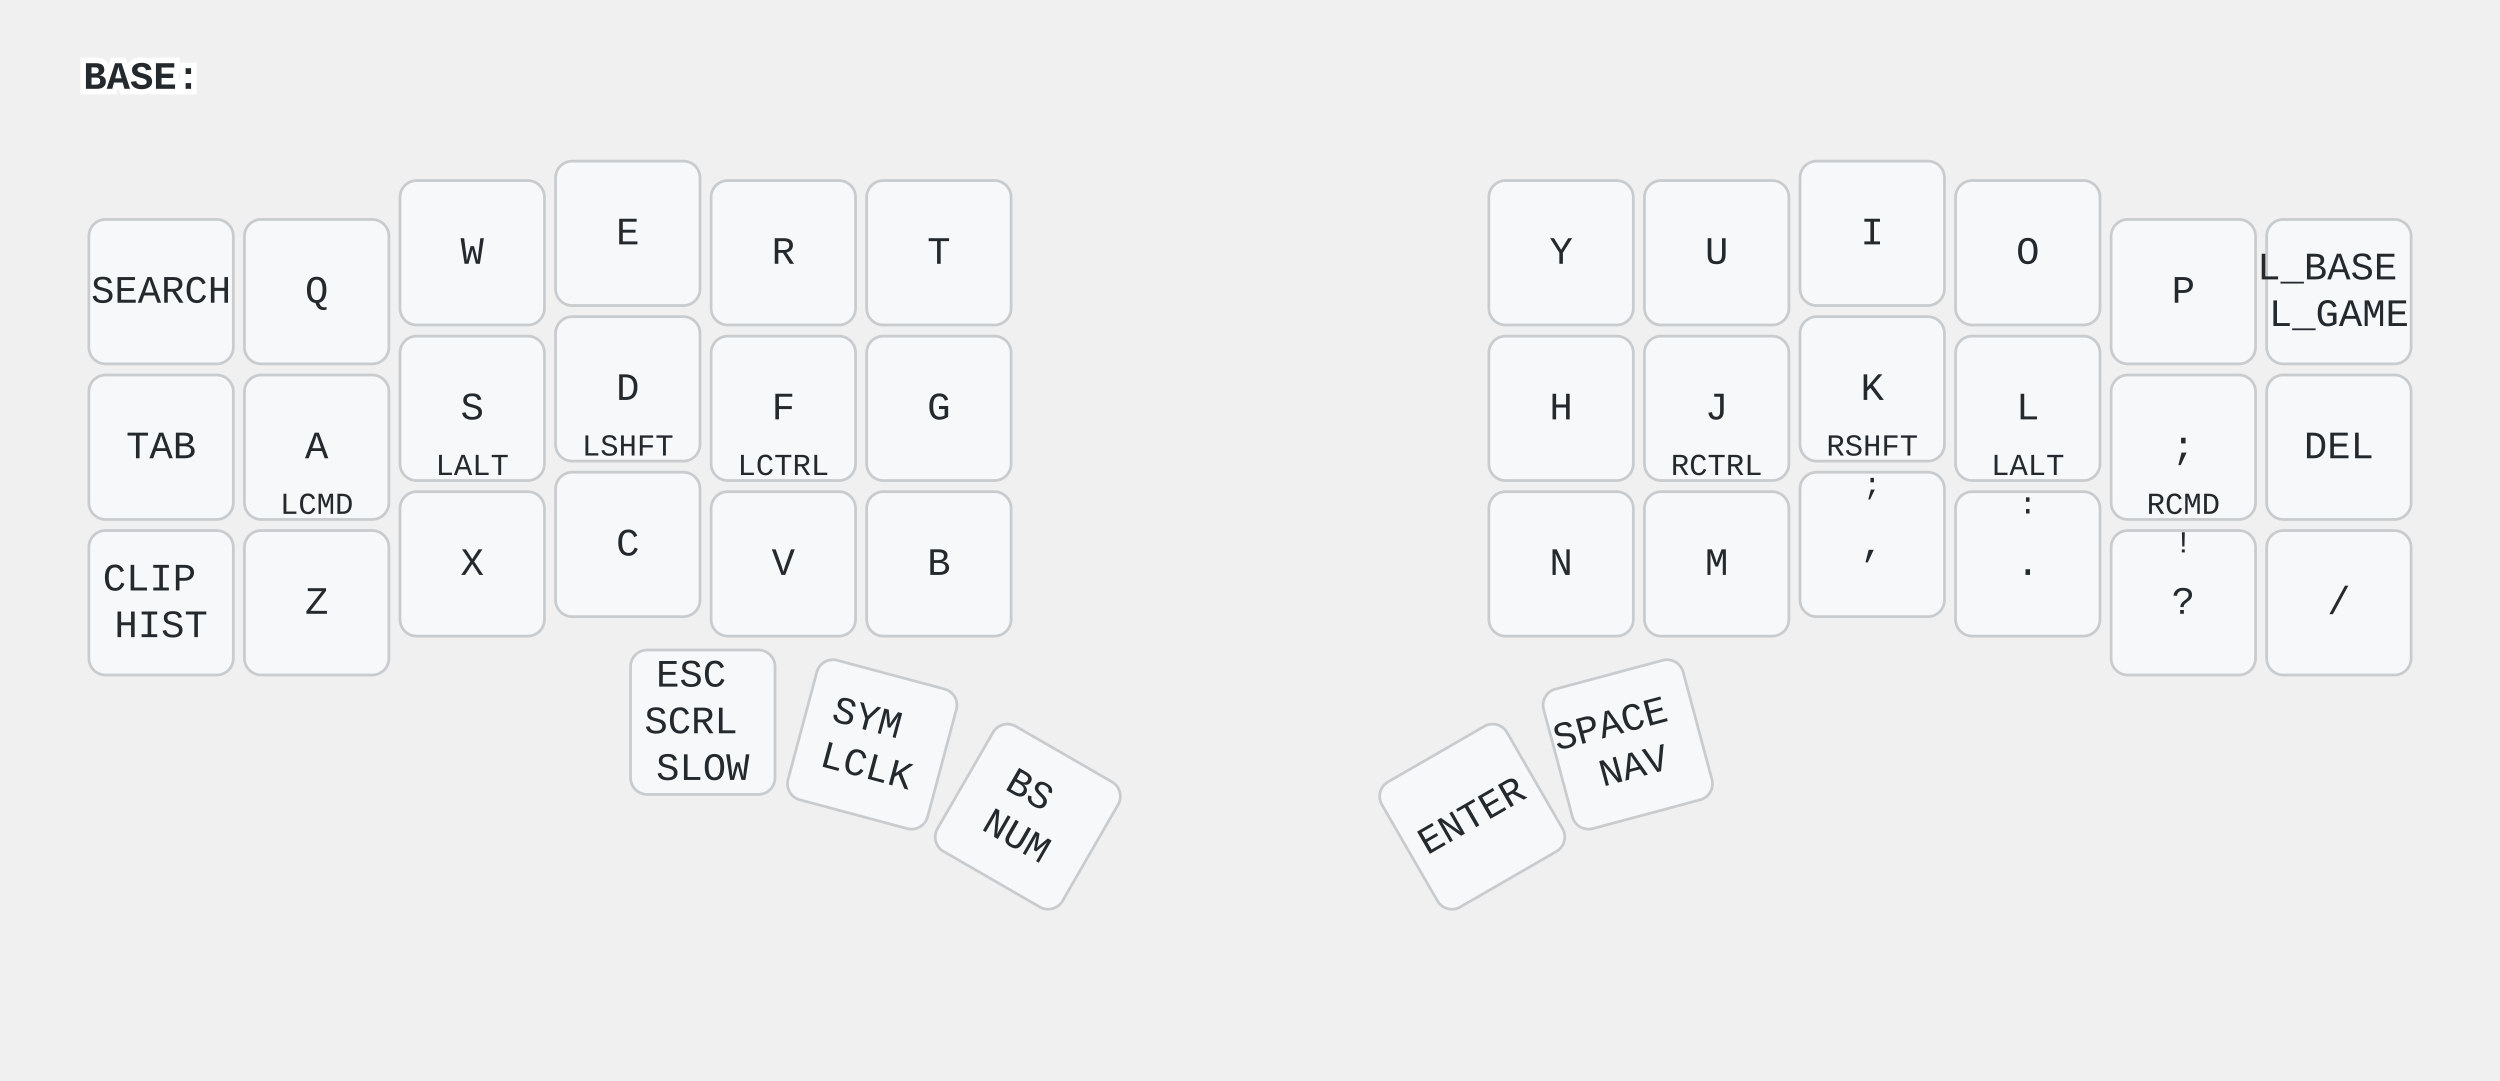
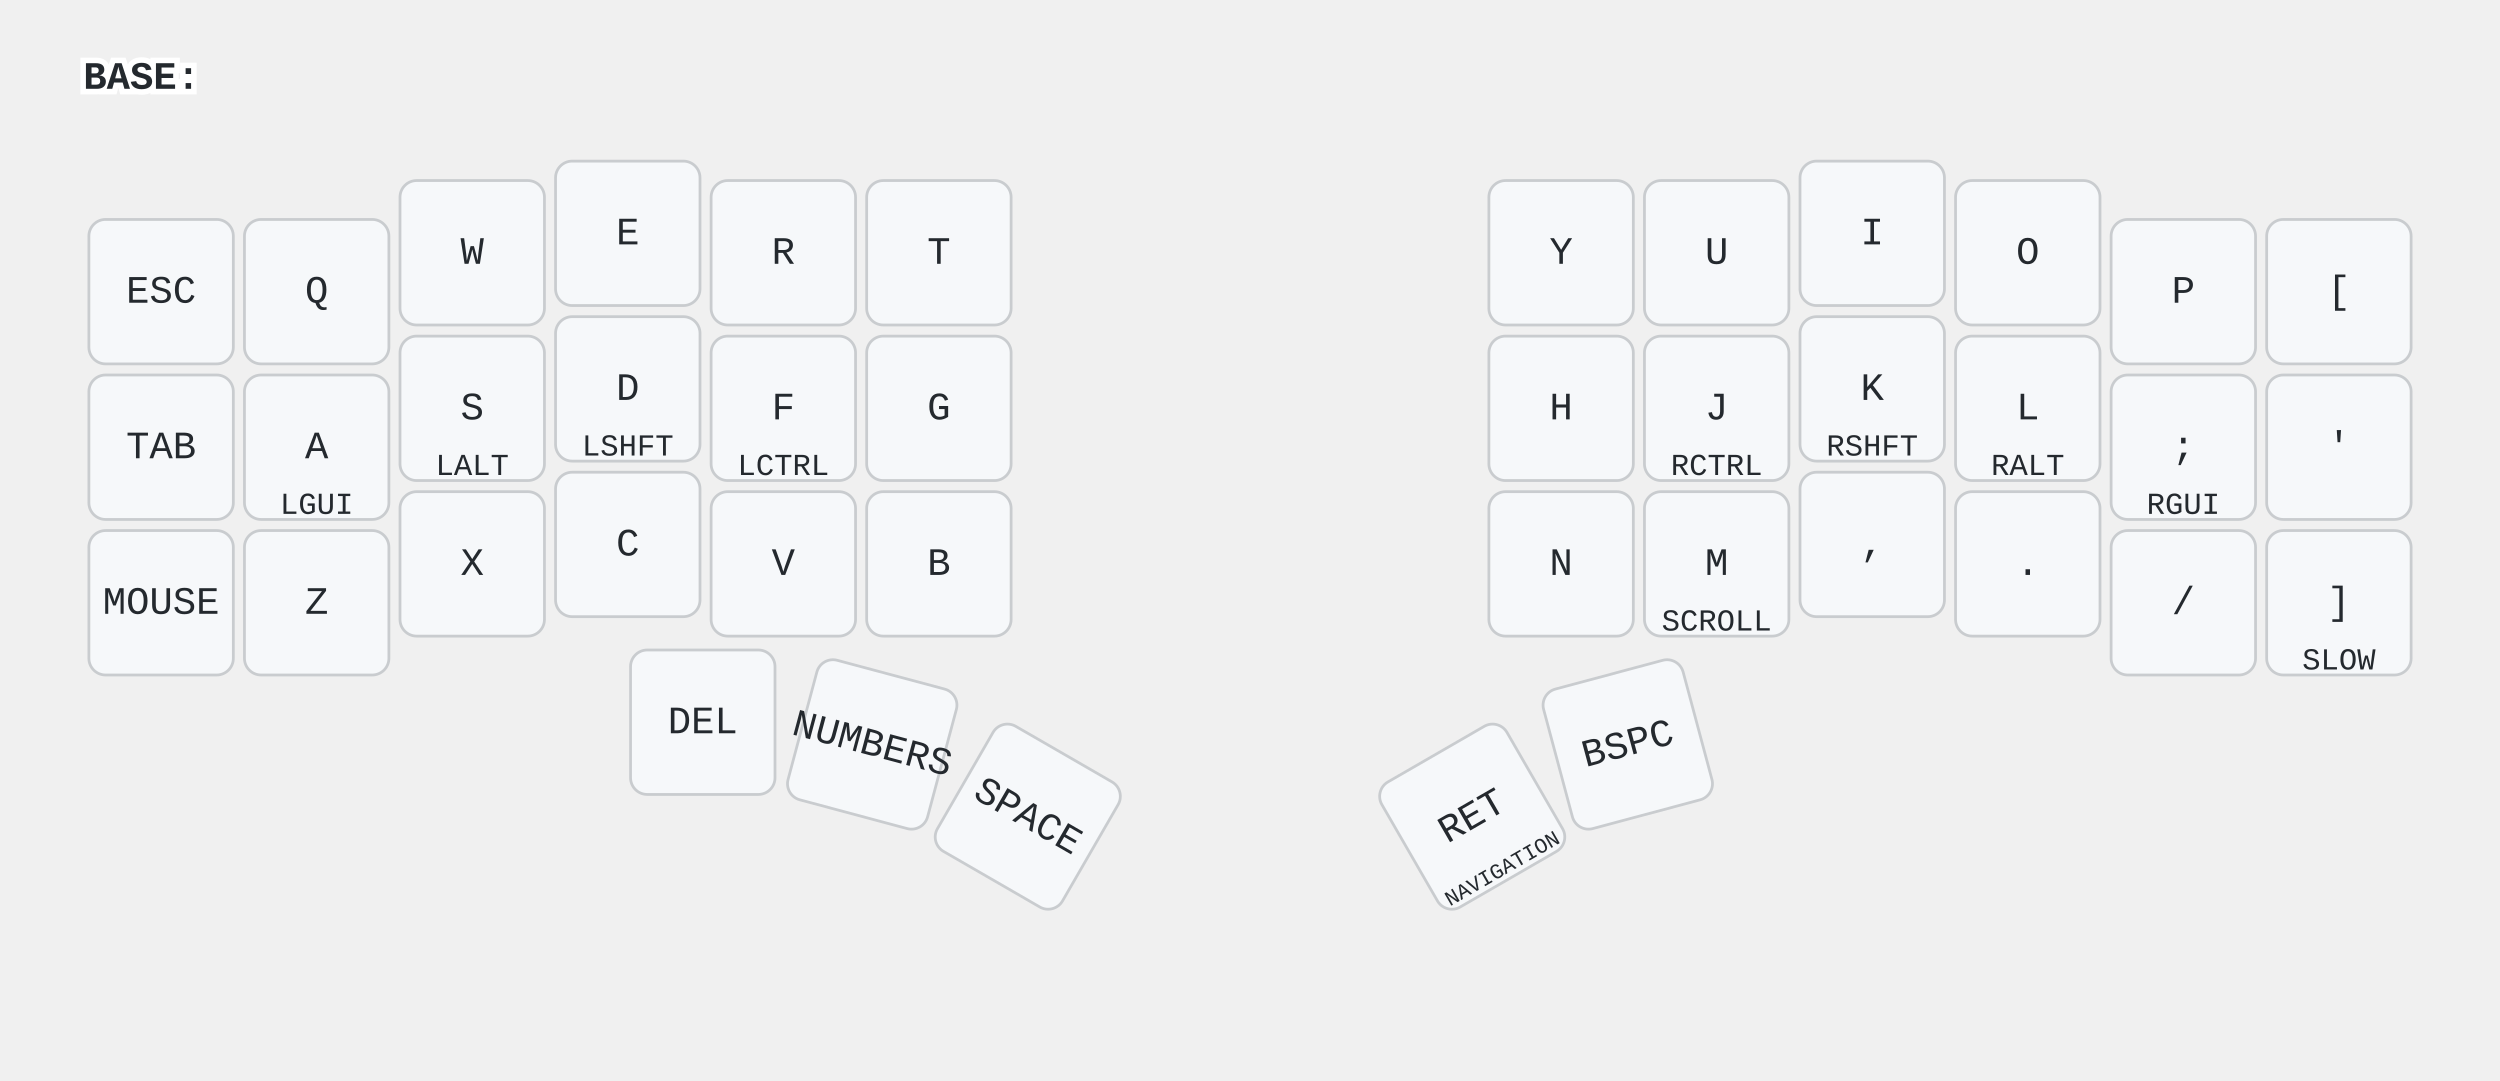
<svg xmlns="http://www.w3.org/2000/svg" width="900" height="389" viewBox="0 0 900 389" class="keymap">
  <style>/* inherit to force styles through use tags */
svg path {
    fill: inherit;
}

/* font and background color specifications */
svg.keymap {
    font-family: SFMono-Regular,Consolas,Liberation Mono,Menlo,monospace;
    font-size: 14px;
    font-kerning: normal;
    text-rendering: optimizeLegibility;
    fill: #24292e;
}

/* default key styling */
rect.key {
    fill: #f6f8fa;
}

rect.key, rect.combo {
    stroke: #c9cccf;
    stroke-width: 1;
}

/* default key side styling, only used is draw_key_sides is set */
rect.side {
    filter: brightness(90%);
}

/* color accent for combo boxes */
rect.combo, rect.combo-separate {
    fill: #cdf;
}

/* color accent for held keys */
rect.held, rect.combo.held {
    fill: #fdd;
}

/* color accent for ghost (optional) keys */
rect.ghost, rect.combo.ghost {
    stroke-dasharray: 4, 4;
    stroke-width: 2;
}

text {
    text-anchor: middle;
    dominant-baseline: middle;
}

/* styling for layer labels */
text.label {
    font-weight: bold;
    text-anchor: start;
    stroke: white;
    stroke-width: 4;
    paint-order: stroke;
}

/* styling for optional footer */
text.footer {
    text-anchor: end;
    dominant-baseline: auto;
    stroke: white;
    stroke-width: 4;
    paint-order: stroke;
}

/* styling for combo tap, and key non-tap label text */
text.combo, text.hold, text.shifted, text.left, text.right {
    font-size: 11px;
}

text.hold {
    text-anchor: middle;
    dominant-baseline: auto;
}

text.shifted {
    text-anchor: middle;
    dominant-baseline: hanging;
}

text.left {
    text-anchor: start;
}

text.right {
    text-anchor: end;
}

text.layer-activator {
    text-decoration: underline;
}

/* styling for hold/shifted label text in combo box */
text.combo.hold, text.combo.shifted, text.combo.left, text.combo.right {
    font-size: 8px;
}

/* lighter symbol for transparent keys */
text.trans {
    fill: #7b7e81;
}

/* styling for combo dendrons */
path.combo {
    stroke-width: 1;
    stroke: gray;
    fill: none;
}

/* Start Tabler Icons Cleanup */
/* cannot use height/width with glyphs */
.icon-tabler &gt; path {
    fill: inherit;
    stroke: inherit;
    stroke-width: 2;
}
/* hide tabler's default box */
.icon-tabler &gt; path[stroke="none"][fill="none"] {
    visibility: hidden;
}
/* End Tabler Icons Cleanup */

@media (prefers-color-scheme: dark) {
svg.keymap { fill: #d1d6db; }
rect.key { fill: #3f4750; }
rect.key, rect.combo { stroke: #60666c; }
rect.combo, rect.combo-separate { fill: #1f3d7a; }
rect.held, rect.combo.held { fill: #854747; }
text.label, text.footer { stroke: black; }
text.trans { fill: #7e8184; }
path.combo { stroke: #7f7f7f; }

}</style>
  <g transform="translate(30, 0)" class="layer-BASE">
    <text x="0" y="28" class="label" id="BASE">BASE:</text>
    <g transform="translate(0, 56)">
      <g transform="translate(28, 49)" class="key keypos-0">
        <rect rx="6" ry="6" x="-26" y="-26" width="52" height="52" class="key" />
-         <text x="0" y="0" class="key tap">SEARCH</text>
+         <text x="0" y="0" class="key tap">ESC</text>
      </g>
      <g transform="translate(84, 49)" class="key keypos-1">
        <rect rx="6" ry="6" x="-26" y="-26" width="52" height="52" class="key" />
        <text x="0" y="0" class="key tap">Q</text>
      </g>
      <g transform="translate(140, 35)" class="key keypos-2">
        <rect rx="6" ry="6" x="-26" y="-26" width="52" height="52" class="key" />
        <text x="0" y="0" class="key tap">W</text>
      </g>
      <g transform="translate(196, 28)" class="key keypos-3">
        <rect rx="6" ry="6" x="-26" y="-26" width="52" height="52" class="key" />
        <text x="0" y="0" class="key tap">E</text>
      </g>
      <g transform="translate(252, 35)" class="key keypos-4">
        <rect rx="6" ry="6" x="-26" y="-26" width="52" height="52" class="key" />
        <text x="0" y="0" class="key tap">R</text>
      </g>
      <g transform="translate(308, 35)" class="key keypos-5">
        <rect rx="6" ry="6" x="-26" y="-26" width="52" height="52" class="key" />
        <text x="0" y="0" class="key tap">T</text>
      </g>
      <g transform="translate(532, 35)" class="key keypos-6">
        <rect rx="6" ry="6" x="-26" y="-26" width="52" height="52" class="key" />
        <text x="0" y="0" class="key tap">Y</text>
      </g>
      <g transform="translate(588, 35)" class="key keypos-7">
        <rect rx="6" ry="6" x="-26" y="-26" width="52" height="52" class="key" />
        <text x="0" y="0" class="key tap">U</text>
      </g>
      <g transform="translate(644, 28)" class="key keypos-8">
        <rect rx="6" ry="6" x="-26" y="-26" width="52" height="52" class="key" />
        <text x="0" y="0" class="key tap">I</text>
      </g>
      <g transform="translate(700, 35)" class="key keypos-9">
        <rect rx="6" ry="6" x="-26" y="-26" width="52" height="52" class="key" />
        <text x="0" y="0" class="key tap">O</text>
      </g>
      <g transform="translate(756, 49)" class="key keypos-10">
        <rect rx="6" ry="6" x="-26" y="-26" width="52" height="52" class="key" />
        <text x="0" y="0" class="key tap">P</text>
      </g>
      <g transform="translate(812, 49)" class="key keypos-11">
        <rect rx="6" ry="6" x="-26" y="-26" width="52" height="52" class="key" />
-         <text x="0" y="0" class="key tap">
-           <tspan x="0" dy="-0.6em">L_BASE</tspan>
-           <tspan x="0" dy="1.2em">L_GAME</tspan>
-         </text>
+         <text x="0" y="0" class="key tap">[</text>
      </g>
      <g transform="translate(28, 105)" class="key keypos-12">
        <rect rx="6" ry="6" x="-26" y="-26" width="52" height="52" class="key" />
        <text x="0" y="0" class="key tap">TAB</text>
      </g>
      <g transform="translate(84, 105)" class="key keypos-13">
        <rect rx="6" ry="6" x="-26" y="-26" width="52" height="52" class="key" />
        <text x="0" y="0" class="key tap">A</text>
-         <text x="0" y="24" class="key hold">LCMD</text>
+         <text x="0" y="24" class="key hold">LGUI</text>
      </g>
      <g transform="translate(140, 91)" class="key keypos-14">
        <rect rx="6" ry="6" x="-26" y="-26" width="52" height="52" class="key" />
        <text x="0" y="0" class="key tap">S</text>
        <text x="0" y="24" class="key hold">LALT</text>
      </g>
      <g transform="translate(196, 84)" class="key keypos-15">
        <rect rx="6" ry="6" x="-26" y="-26" width="52" height="52" class="key" />
        <text x="0" y="0" class="key tap">D</text>
        <text x="0" y="24" class="key hold">LSHFT</text>
      </g>
      <g transform="translate(252, 91)" class="key keypos-16">
        <rect rx="6" ry="6" x="-26" y="-26" width="52" height="52" class="key" />
        <text x="0" y="0" class="key tap">F</text>
        <text x="0" y="24" class="key hold">LCTRL</text>
      </g>
      <g transform="translate(308, 91)" class="key keypos-17">
        <rect rx="6" ry="6" x="-26" y="-26" width="52" height="52" class="key" />
        <text x="0" y="0" class="key tap">G</text>
      </g>
      <g transform="translate(532, 91)" class="key keypos-18">
        <rect rx="6" ry="6" x="-26" y="-26" width="52" height="52" class="key" />
        <text x="0" y="0" class="key tap">H</text>
      </g>
      <g transform="translate(588, 91)" class="key keypos-19">
        <rect rx="6" ry="6" x="-26" y="-26" width="52" height="52" class="key" />
        <text x="0" y="0" class="key tap">J</text>
        <text x="0" y="24" class="key hold">RCTRL</text>
      </g>
      <g transform="translate(644, 84)" class="key keypos-20">
        <rect rx="6" ry="6" x="-26" y="-26" width="52" height="52" class="key" />
        <text x="0" y="0" class="key tap">K</text>
        <text x="0" y="24" class="key hold">RSHFT</text>
      </g>
      <g transform="translate(700, 91)" class="key keypos-21">
        <rect rx="6" ry="6" x="-26" y="-26" width="52" height="52" class="key" />
        <text x="0" y="0" class="key tap">L</text>
-         <text x="0" y="24" class="key hold">LALT</text>
+         <text x="0" y="24" class="key hold">RALT</text>
      </g>
      <g transform="translate(756, 105)" class="key keypos-22">
        <rect rx="6" ry="6" x="-26" y="-26" width="52" height="52" class="key" />
        <text x="0" y="0" class="key tap">;</text>
-         <text x="0" y="24" class="key hold">RCMD</text>
+         <text x="0" y="24" class="key hold">RGUI</text>
      </g>
      <g transform="translate(812, 105)" class="key keypos-23">
        <rect rx="6" ry="6" x="-26" y="-26" width="52" height="52" class="key" />
+         <text x="0" y="0" class="key tap">'</text>
+       </g>
+       <g transform="translate(28, 161)" class="key keypos-24">
+         <rect rx="6" ry="6" x="-26" y="-26" width="52" height="52" class="key" />
+         <text x="0" y="0" class="key tap">MOUSE</text>
+       </g>
+       <g transform="translate(84, 161)" class="key keypos-25">
+         <rect rx="6" ry="6" x="-26" y="-26" width="52" height="52" class="key" />
+         <text x="0" y="0" class="key tap">Z</text>
+       </g>
+       <g transform="translate(140, 147)" class="key keypos-26">
+         <rect rx="6" ry="6" x="-26" y="-26" width="52" height="52" class="key" />
+         <text x="0" y="0" class="key tap">X</text>
+       </g>
+       <g transform="translate(196, 140)" class="key keypos-27">
+         <rect rx="6" ry="6" x="-26" y="-26" width="52" height="52" class="key" />
+         <text x="0" y="0" class="key tap">C</text>
+       </g>
+       <g transform="translate(252, 147)" class="key keypos-28">
+         <rect rx="6" ry="6" x="-26" y="-26" width="52" height="52" class="key" />
+         <text x="0" y="0" class="key tap">V</text>
+       </g>
+       <g transform="translate(308, 147)" class="key keypos-29">
+         <rect rx="6" ry="6" x="-26" y="-26" width="52" height="52" class="key" />
+         <text x="0" y="0" class="key tap">B</text>
+       </g>
+       <g transform="translate(532, 147)" class="key keypos-30">
+         <rect rx="6" ry="6" x="-26" y="-26" width="52" height="52" class="key" />
+         <text x="0" y="0" class="key tap">N</text>
+       </g>
+       <g transform="translate(588, 147)" class="key keypos-31">
+         <rect rx="6" ry="6" x="-26" y="-26" width="52" height="52" class="key" />
+         <text x="0" y="0" class="key tap">M</text>
+         <text x="0" y="24" class="key hold">SCROLL</text>
+       </g>
+       <g transform="translate(644, 140)" class="key keypos-32">
+         <rect rx="6" ry="6" x="-26" y="-26" width="52" height="52" class="key" />
+         <text x="0" y="0" class="key tap">,</text>
+       </g>
+       <g transform="translate(700, 147)" class="key keypos-33">
+         <rect rx="6" ry="6" x="-26" y="-26" width="52" height="52" class="key" />
+         <text x="0" y="0" class="key tap">.</text>
+       </g>
+       <g transform="translate(756, 161)" class="key keypos-34">
+         <rect rx="6" ry="6" x="-26" y="-26" width="52" height="52" class="key" />
+         <text x="0" y="0" class="key tap">/</text>
+       </g>
+       <g transform="translate(812, 161)" class="key keypos-35">
+         <rect rx="6" ry="6" x="-26" y="-26" width="52" height="52" class="key" />
+         <text x="0" y="0" class="key tap">]</text>
+         <text x="0" y="24" class="key hold">SLOW</text>
+       </g>
+       <g transform="translate(223, 204)" class="key keypos-36">
+         <rect rx="6" ry="6" x="-26" y="-26" width="52" height="52" class="key" />
        <text x="0" y="0" class="key tap">DEL</text>
      </g>
-       <g transform="translate(28, 161)" class="key keypos-24">
-         <rect rx="6" ry="6" x="-26" y="-26" width="52" height="52" class="key" />
-         <text x="0" y="0" class="key tap">
-           <tspan x="0" dy="-0.6em">CLIP</tspan>
-           <tspan x="0" dy="1.2em">HIST</tspan>
+       <g transform="translate(284, 212) rotate(15.0)" class="key keypos-37">
+         <rect rx="6" ry="6" x="-26" y="-26" width="52" height="52" class="key" />
+         <text x="0" y="0" class="key tap">NUMBERS</text>
+       </g>
+       <g transform="translate(340, 238) rotate(30.0)" class="key keypos-38">
+         <rect rx="6" ry="6" x="-26" y="-26" width="52" height="52" class="key" />
+         <text x="0" y="0" class="key tap">SPACE</text>
+       </g>
+       <g transform="translate(500, 238) rotate(-30.0)" class="key keypos-39">
+         <rect rx="6" ry="6" x="-26" y="-26" width="52" height="52" class="key" />
+         <text x="0" y="0" class="key tap">RET</text>
+         <text x="0" y="24" class="key hold">
+           <tspan style="font-size: 70%">NAVIGATION</tspan>
        </text>
      </g>
-       <g transform="translate(84, 161)" class="key keypos-25">
-         <rect rx="6" ry="6" x="-26" y="-26" width="52" height="52" class="key" />
-         <text x="0" y="0" class="key tap">Z</text>
-       </g>
-       <g transform="translate(140, 147)" class="key keypos-26">
-         <rect rx="6" ry="6" x="-26" y="-26" width="52" height="52" class="key" />
-         <text x="0" y="0" class="key tap">X</text>
-       </g>
-       <g transform="translate(196, 140)" class="key keypos-27">
-         <rect rx="6" ry="6" x="-26" y="-26" width="52" height="52" class="key" />
-         <text x="0" y="0" class="key tap">C</text>
-       </g>
-       <g transform="translate(252, 147)" class="key keypos-28">
-         <rect rx="6" ry="6" x="-26" y="-26" width="52" height="52" class="key" />
-         <text x="0" y="0" class="key tap">V</text>
-       </g>
-       <g transform="translate(308, 147)" class="key keypos-29">
-         <rect rx="6" ry="6" x="-26" y="-26" width="52" height="52" class="key" />
-         <text x="0" y="0" class="key tap">B</text>
-       </g>
-       <g transform="translate(532, 147)" class="key keypos-30">
-         <rect rx="6" ry="6" x="-26" y="-26" width="52" height="52" class="key" />
-         <text x="0" y="0" class="key tap">N</text>
-       </g>
-       <g transform="translate(588, 147)" class="key keypos-31">
-         <rect rx="6" ry="6" x="-26" y="-26" width="52" height="52" class="key" />
-         <text x="0" y="0" class="key tap">M</text>
-       </g>
-       <g transform="translate(644, 140)" class="key keypos-32">
-         <rect rx="6" ry="6" x="-26" y="-26" width="52" height="52" class="key" />
-         <text x="0" y="0" class="key tap">,</text>
-         <text x="0" y="-24" class="key shifted">;</text>
-       </g>
-       <g transform="translate(700, 147)" class="key keypos-33">
-         <rect rx="6" ry="6" x="-26" y="-26" width="52" height="52" class="key" />
-         <text x="0" y="0" class="key tap">.</text>
-         <text x="0" y="-24" class="key shifted">:</text>
-       </g>
-       <g transform="translate(756, 161)" class="key keypos-34">
-         <rect rx="6" ry="6" x="-26" y="-26" width="52" height="52" class="key" />
-         <text x="0" y="0" class="key tap">?</text>
-         <text x="0" y="-24" class="key shifted">!</text>
-       </g>
-       <g transform="translate(812, 161)" class="key keypos-35">
-         <rect rx="6" ry="6" x="-26" y="-26" width="52" height="52" class="key" />
-         <text x="0" y="0" class="key tap">/</text>
-       </g>
-       <g transform="translate(223, 204)" class="key keypos-36">
-         <rect rx="6" ry="6" x="-26" y="-26" width="52" height="52" class="key" />
-         <text x="0" y="0" class="key tap">
-           <tspan x="0" dy="-1.2em">ESC</tspan>
-           <tspan x="0" dy="1.2em">SCRL</tspan>
-           <tspan x="0" dy="1.2em">SLOW</tspan>
-         </text>
-       </g>
-       <g transform="translate(284, 212) rotate(15.0)" class="key keypos-37">
-         <rect rx="6" ry="6" x="-26" y="-26" width="52" height="52" class="key" />
-         <text x="0" y="0" class="key tap">
-           <tspan x="0" dy="-0.6em">SYM</tspan>
-           <tspan x="0" dy="1.2em">LCLK</tspan>
-         </text>
-       </g>
-       <g transform="translate(340, 238) rotate(30.0)" class="key keypos-38">
-         <rect rx="6" ry="6" x="-26" y="-26" width="52" height="52" class="key" />
-         <text x="0" y="0" class="key tap">
-           <tspan x="0" dy="-0.6em">BS</tspan>
-           <tspan x="0" dy="1.2em">NUM</tspan>
-         </text>
-       </g>
-       <g transform="translate(500, 238) rotate(-30.0)" class="key keypos-39">
-         <rect rx="6" ry="6" x="-26" y="-26" width="52" height="52" class="key" />
-         <text x="0" y="0" class="key tap">ENTER</text>
-       </g>
      <g transform="translate(556, 212) rotate(-15.0)" class="key keypos-40">
        <rect rx="6" ry="6" x="-26" y="-26" width="52" height="52" class="key" />
-         <text x="0" y="0" class="key tap">
-           <tspan x="0" dy="-0.6em">SPACE</tspan>
-           <tspan x="0" dy="1.2em">NAV</tspan>
-         </text>
+         <text x="0" y="0" class="key tap">BSPC</text>
      </g>
    </g>
  </g>
</svg>
